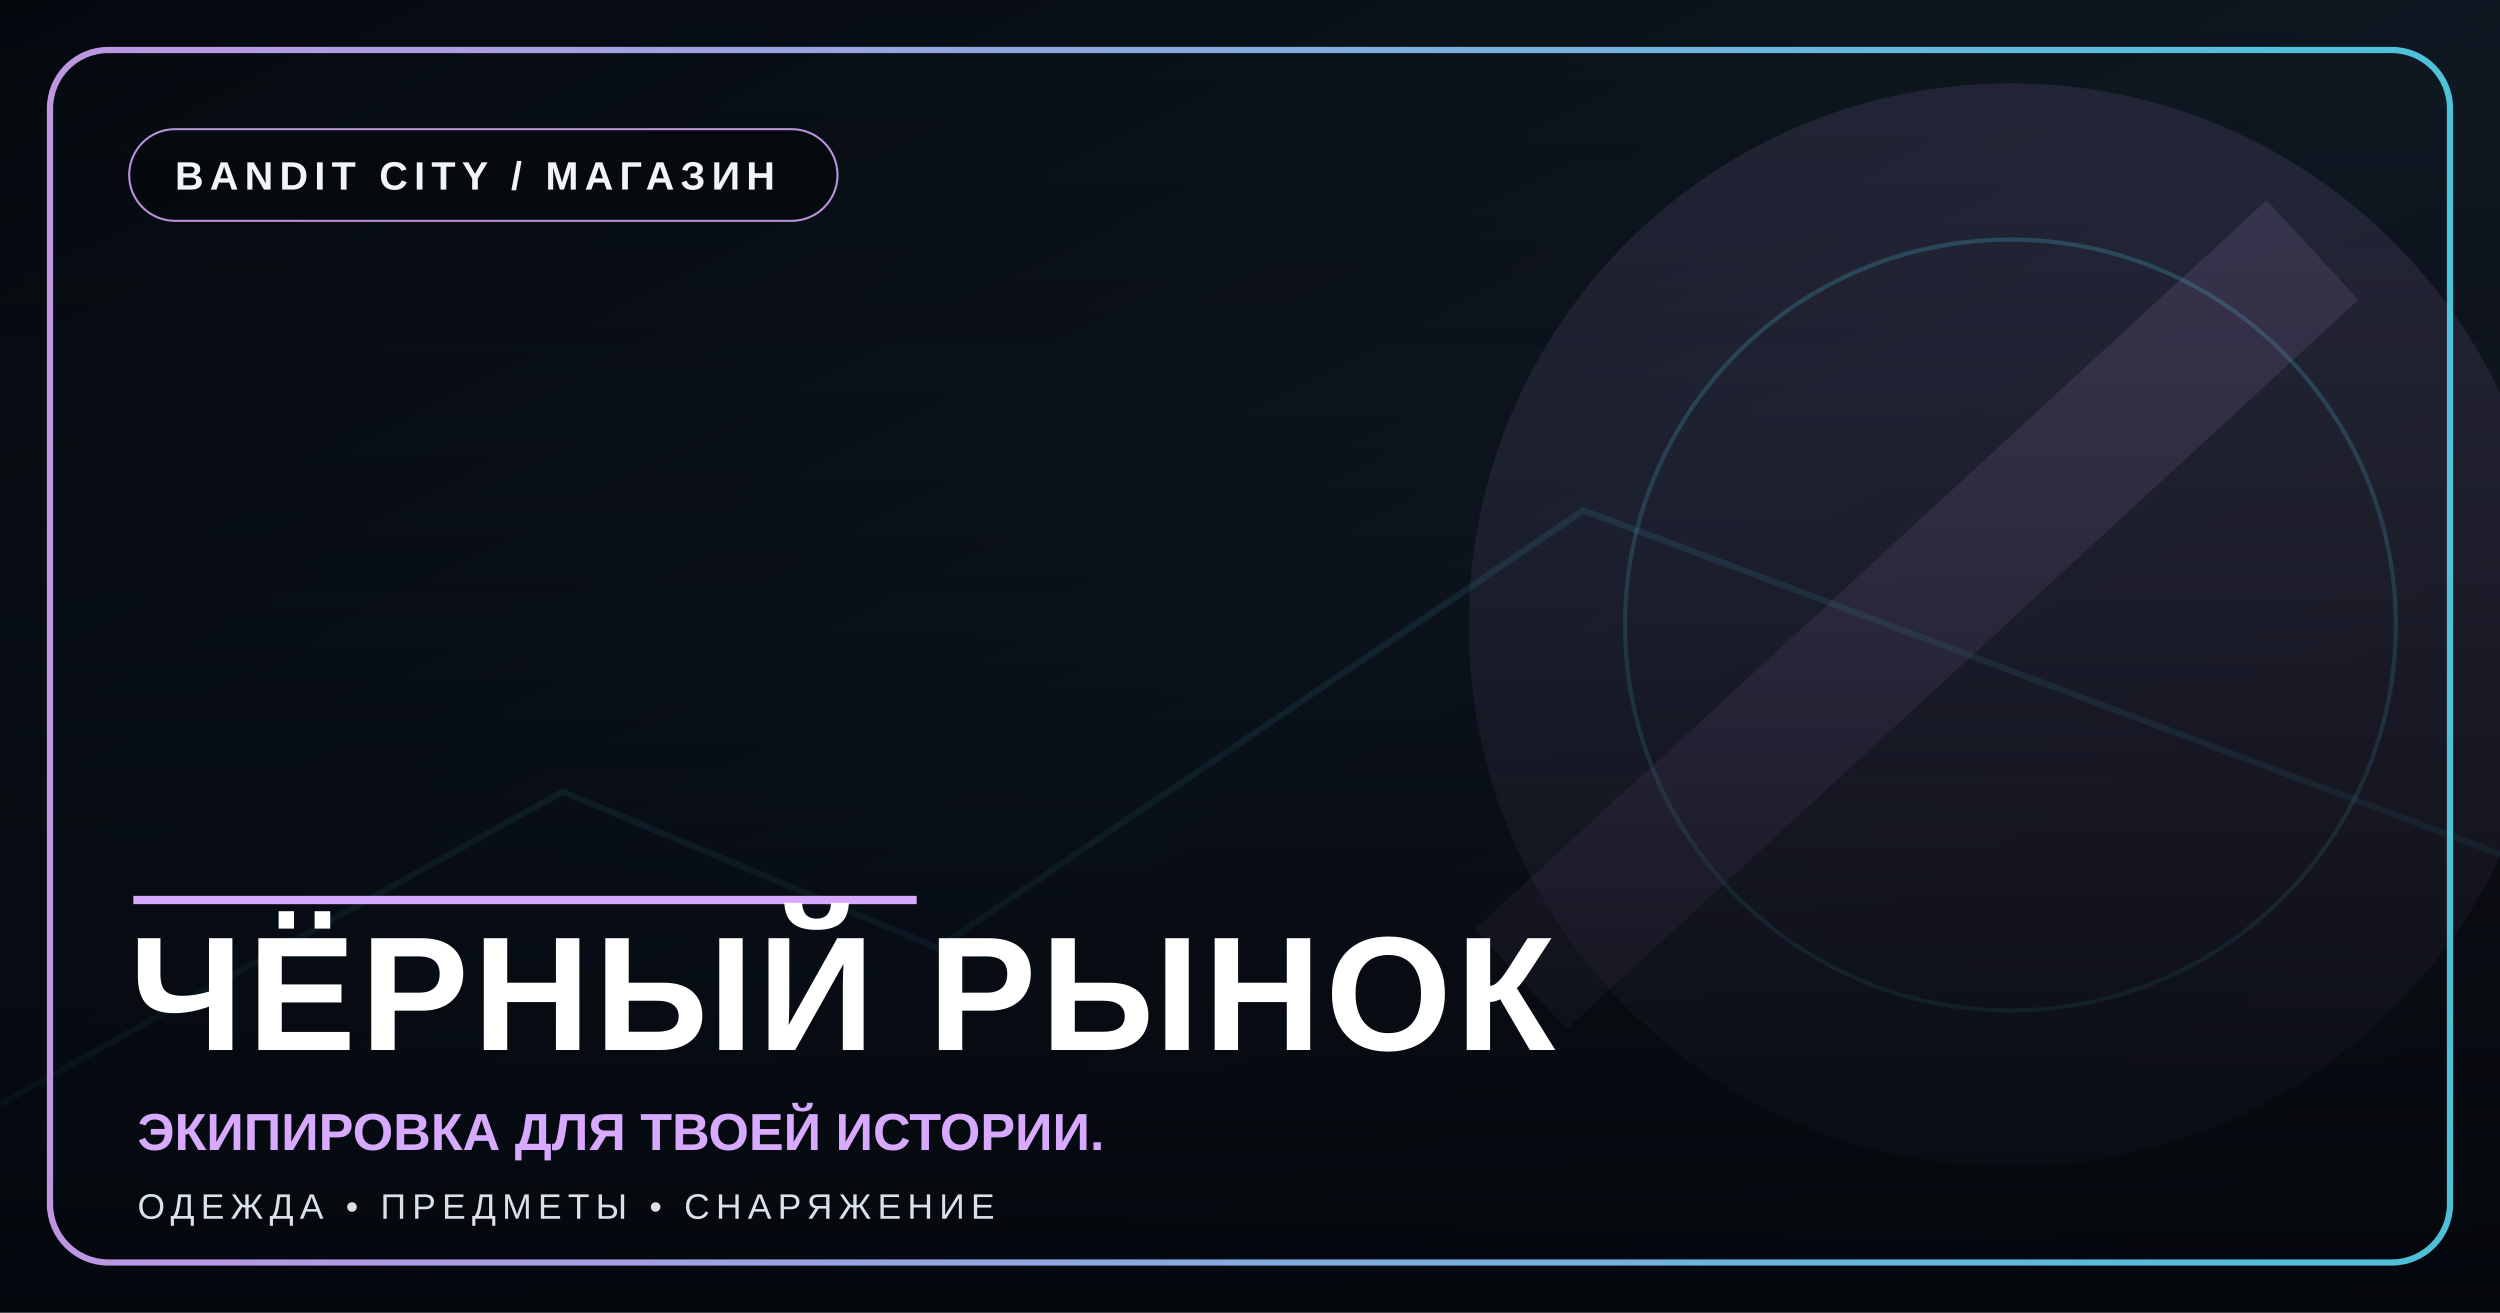
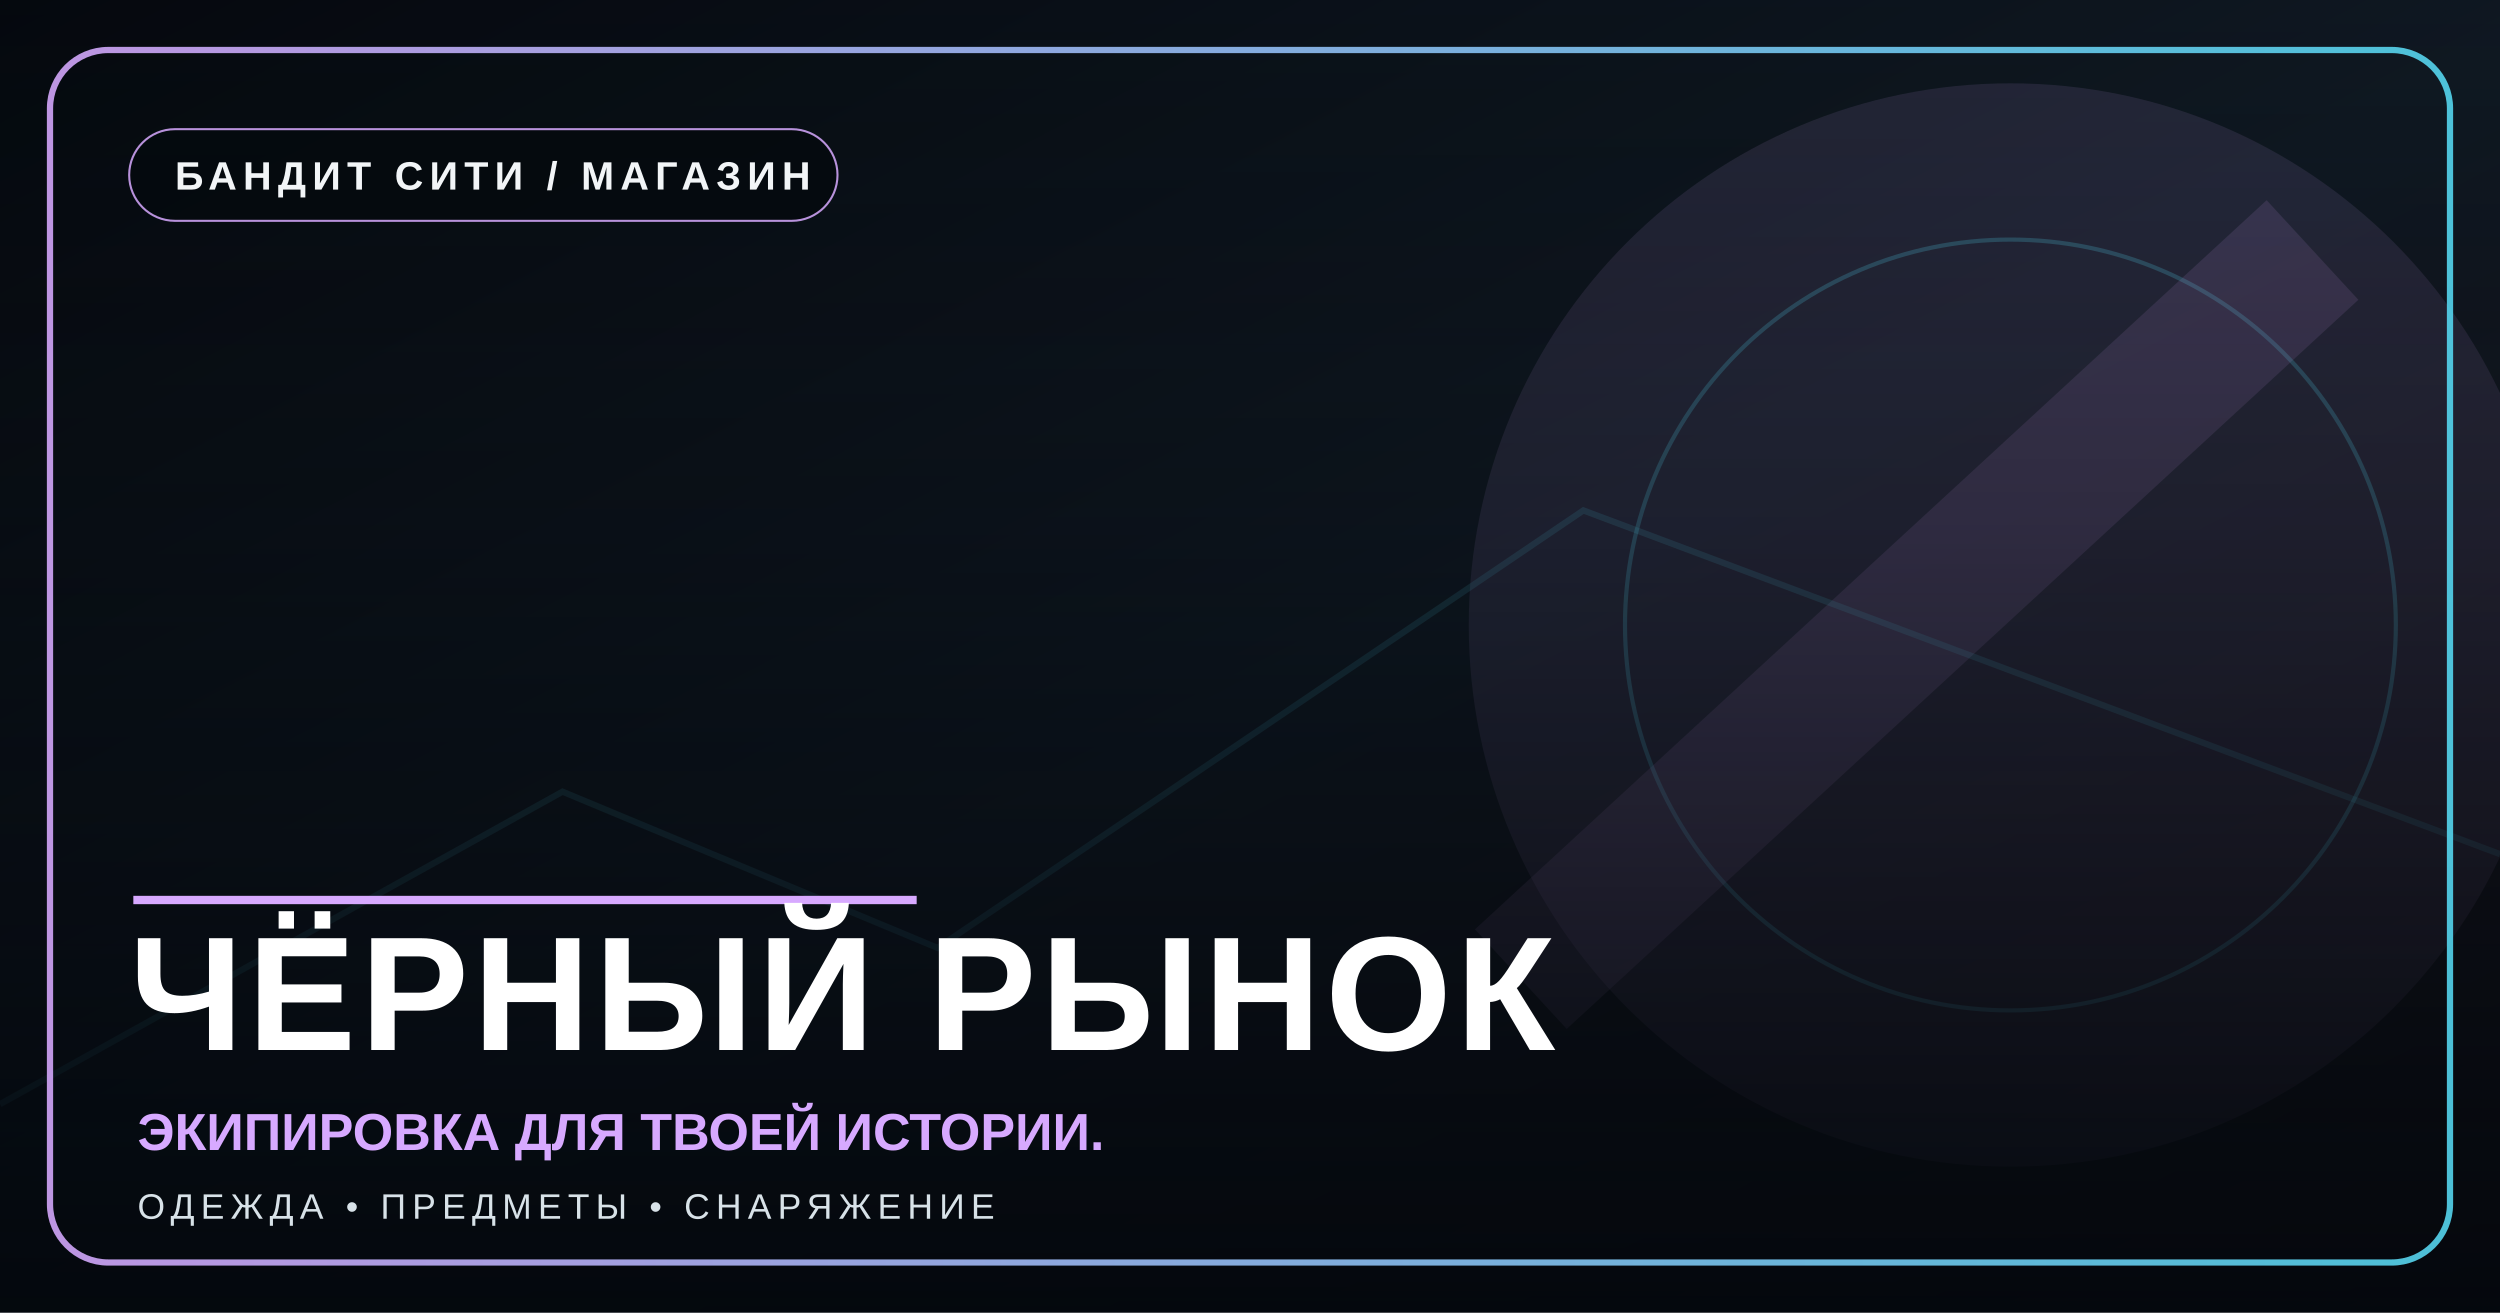
<svg xmlns="http://www.w3.org/2000/svg" width="1200" height="630" viewBox="0 0 1200 630">
  <defs>
    <linearGradient id="bg" x1="0" y1="0" x2="1" y2="1">
      <stop stop-color="#05090e" />
      <stop offset=".52" stop-color="#101923" />
      <stop offset="1" stop-color="#17131a" />
    </linearGradient>
    <linearGradient id="edge" x1="0" y1="0" x2="1" y2="0">
      <stop stop-color="#d7a9ff" />
      <stop offset="1" stop-color="#55d9f2" />
    </linearGradient>
    <linearGradient id="shade" x1="0" y1="0" x2="0" y2="1">
      <stop stop-color="#03070c" stop-opacity=".05" />
      <stop offset=".4" stop-color="#03070c" stop-opacity=".3" />
      <stop offset="1" stop-color="#03070c" stop-opacity=".94" />
    </linearGradient>
  </defs>
  <rect width="1200" height="630" fill="url(#bg)" />
  <circle cx="965" cy="300" r="260" fill="#d7a9ff" opacity=".12" />
  <circle cx="965" cy="300" r="185" fill="none" stroke="#55d9f2" stroke-opacity=".26" stroke-width="2" />
  <path d="M730 470 L1110 120" stroke="#d7a9ff" stroke-opacity=".14" stroke-width="65" />
  <path d="M0 530 L270 380 L450 455 L760 245 L1200 410" fill="none" stroke="#55d9f2" stroke-opacity=".16" stroke-width="3" />
  <rect width="1200" height="630" fill="url(#shade)" />
  <rect x="24" y="24" width="1152" height="582" rx="28" fill="none" stroke="url(#edge)" stroke-width="3" stroke-opacity=".88" />
  <rect x="62" y="62" width="340" height="44" rx="22" fill="#05090e" fill-opacity=".78" stroke="#d7a9ff" stroke-opacity=".85" />
-   <text x="84" y="91" font-family="Arial,sans-serif" font-size="19" font-weight="700" letter-spacing="3" fill="#f2f5f7">BANDIT CITY / МАГАЗИН</text>
+   <text x="84" y="91" font-family="Arial,sans-serif" font-size="19" font-weight="700" letter-spacing="3" fill="#f2f5f7">БАНДИТ СИТИ / МАГАЗИН</text>
  <path d="M64 432 H440" stroke="#d7a9ff" stroke-width="4" />
  <text x="62" y="504" font-family="Arial,sans-serif" font-size="78" font-weight="900" letter-spacing="2" fill="#ffffff">ЧЁРНЫЙ РЫНОК</text>
  <text x="66" y="552" font-family="Arial,sans-serif" font-size="25" font-weight="700" fill="#d7a9ff">ЭКИПИРОВКА ДЛЯ ТВОЕЙ ИСТОРИИ.</text>
  <text x="66" y="585" font-family="Arial,sans-serif" font-size="17" letter-spacing="3" fill="#d8e2e8">ОДЕЖДА • ПРЕДМЕТЫ • СНАРЯЖЕНИЕ</text>
</svg>
